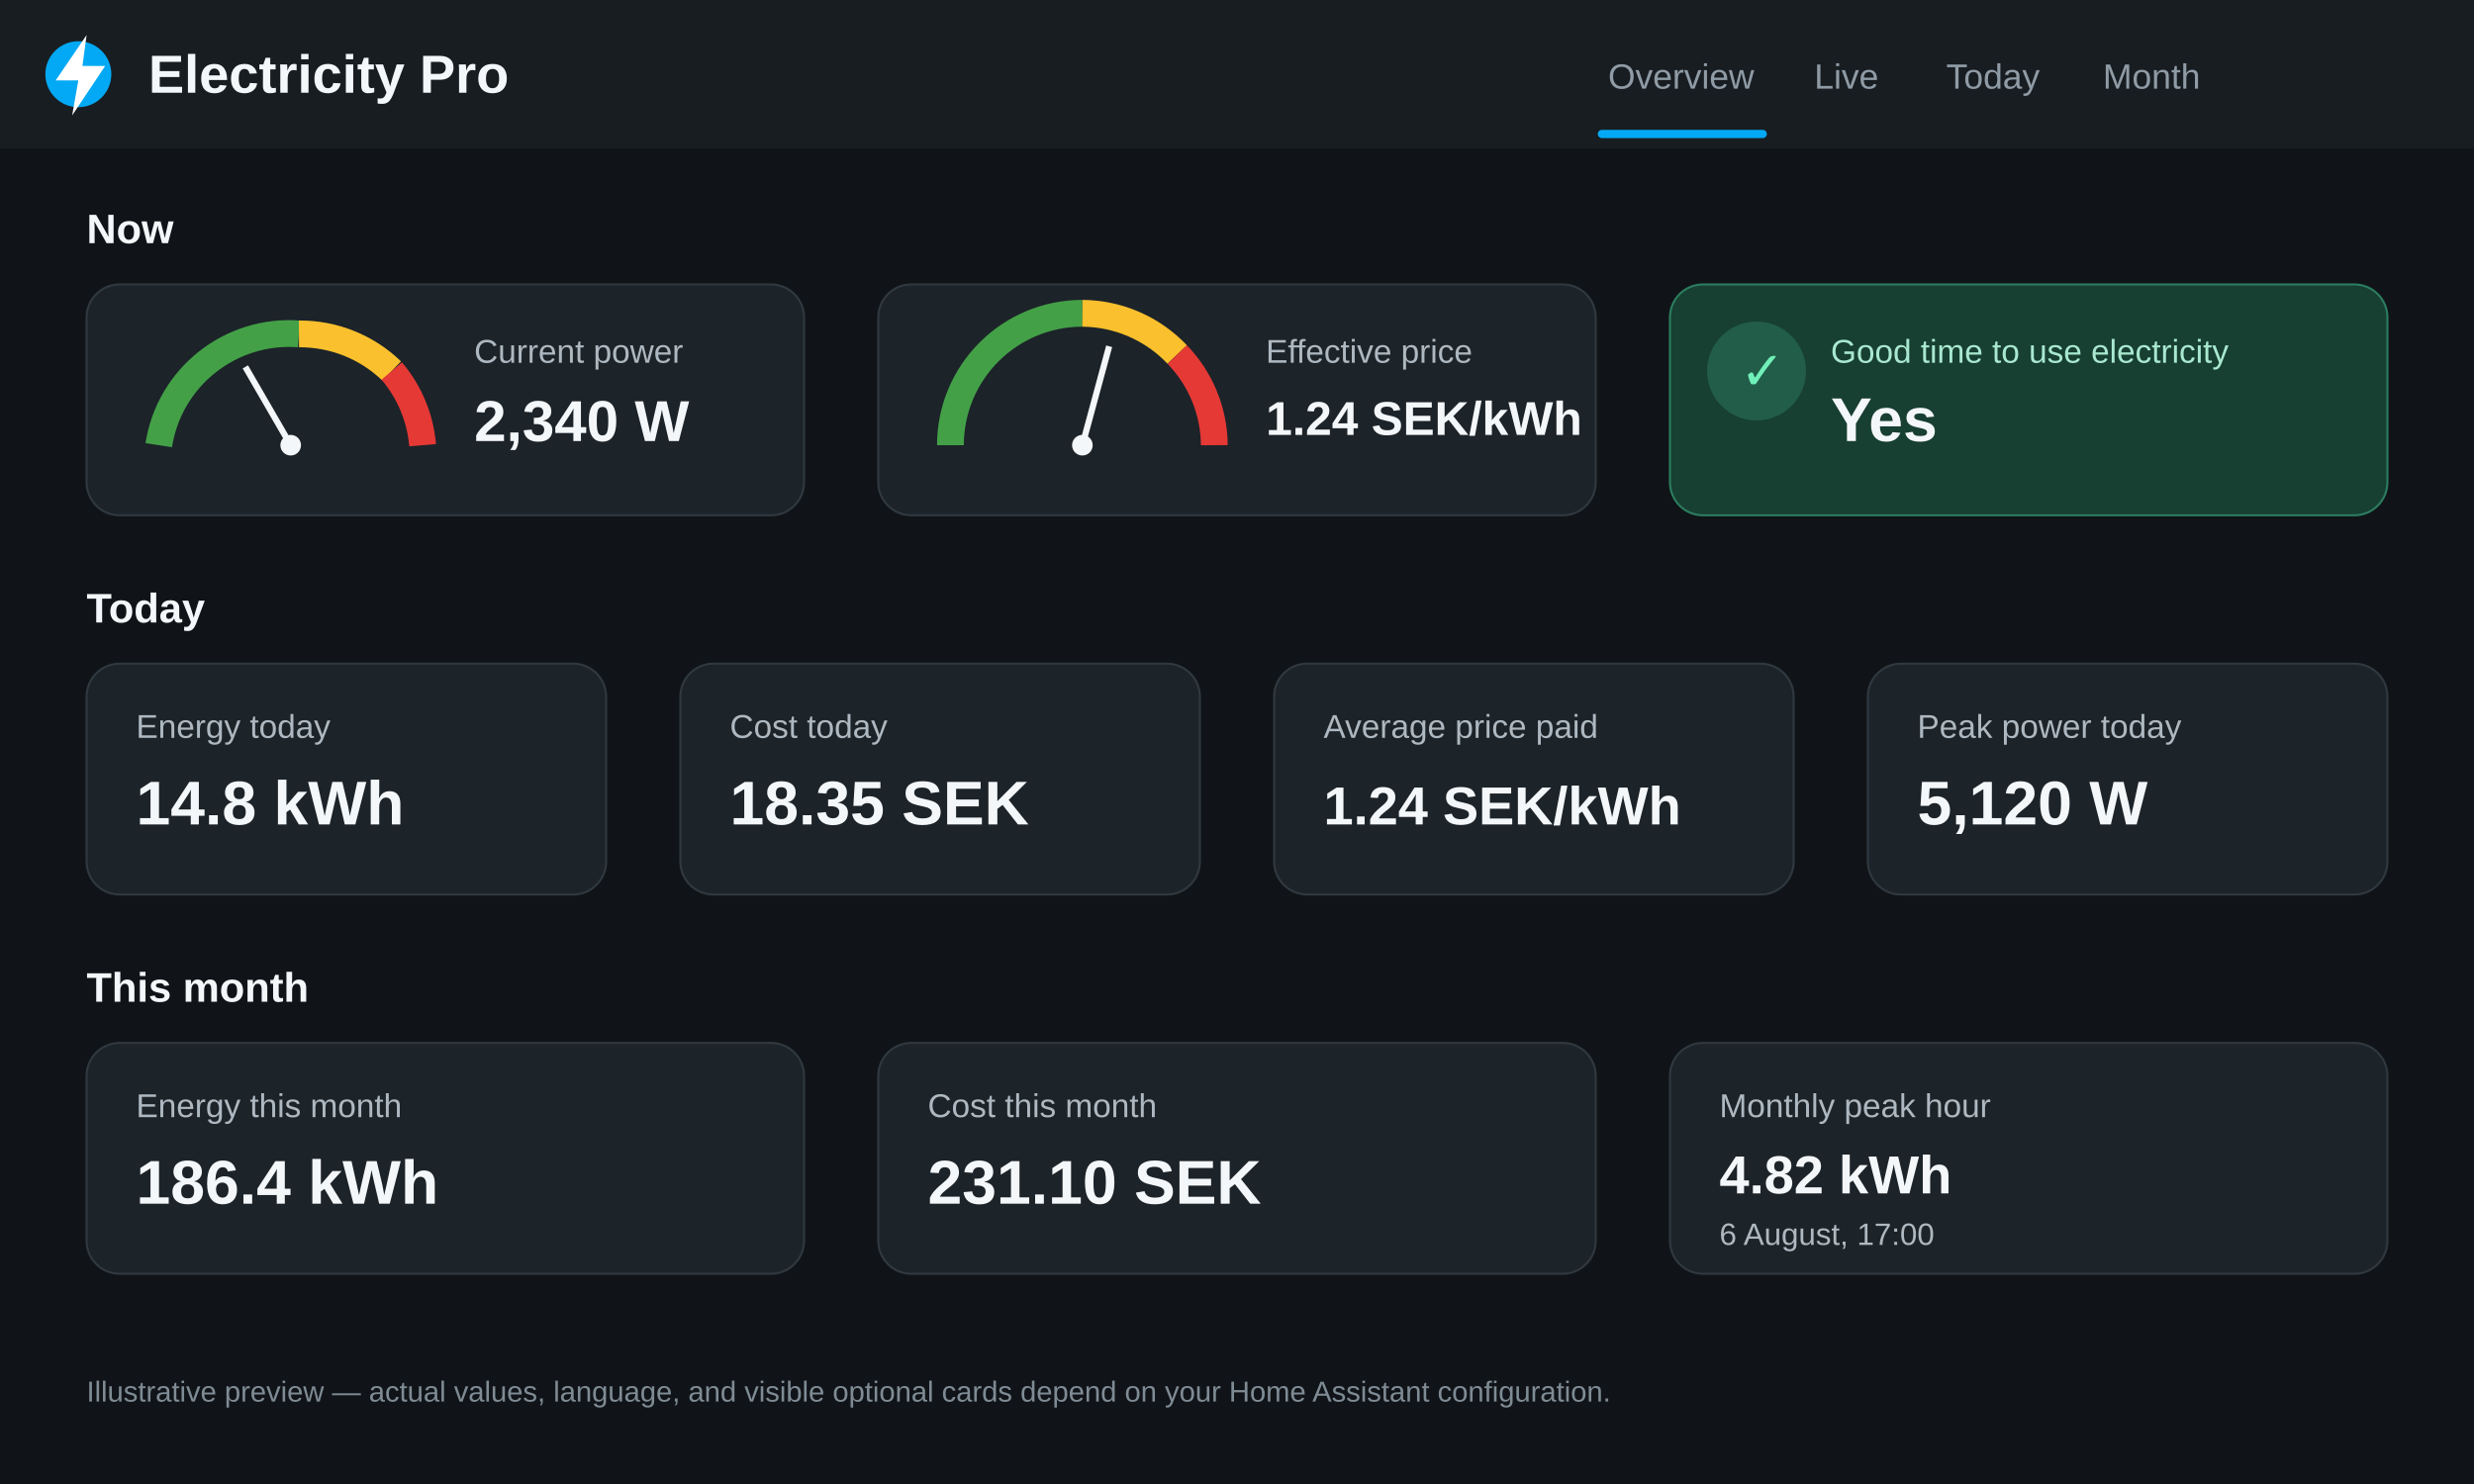
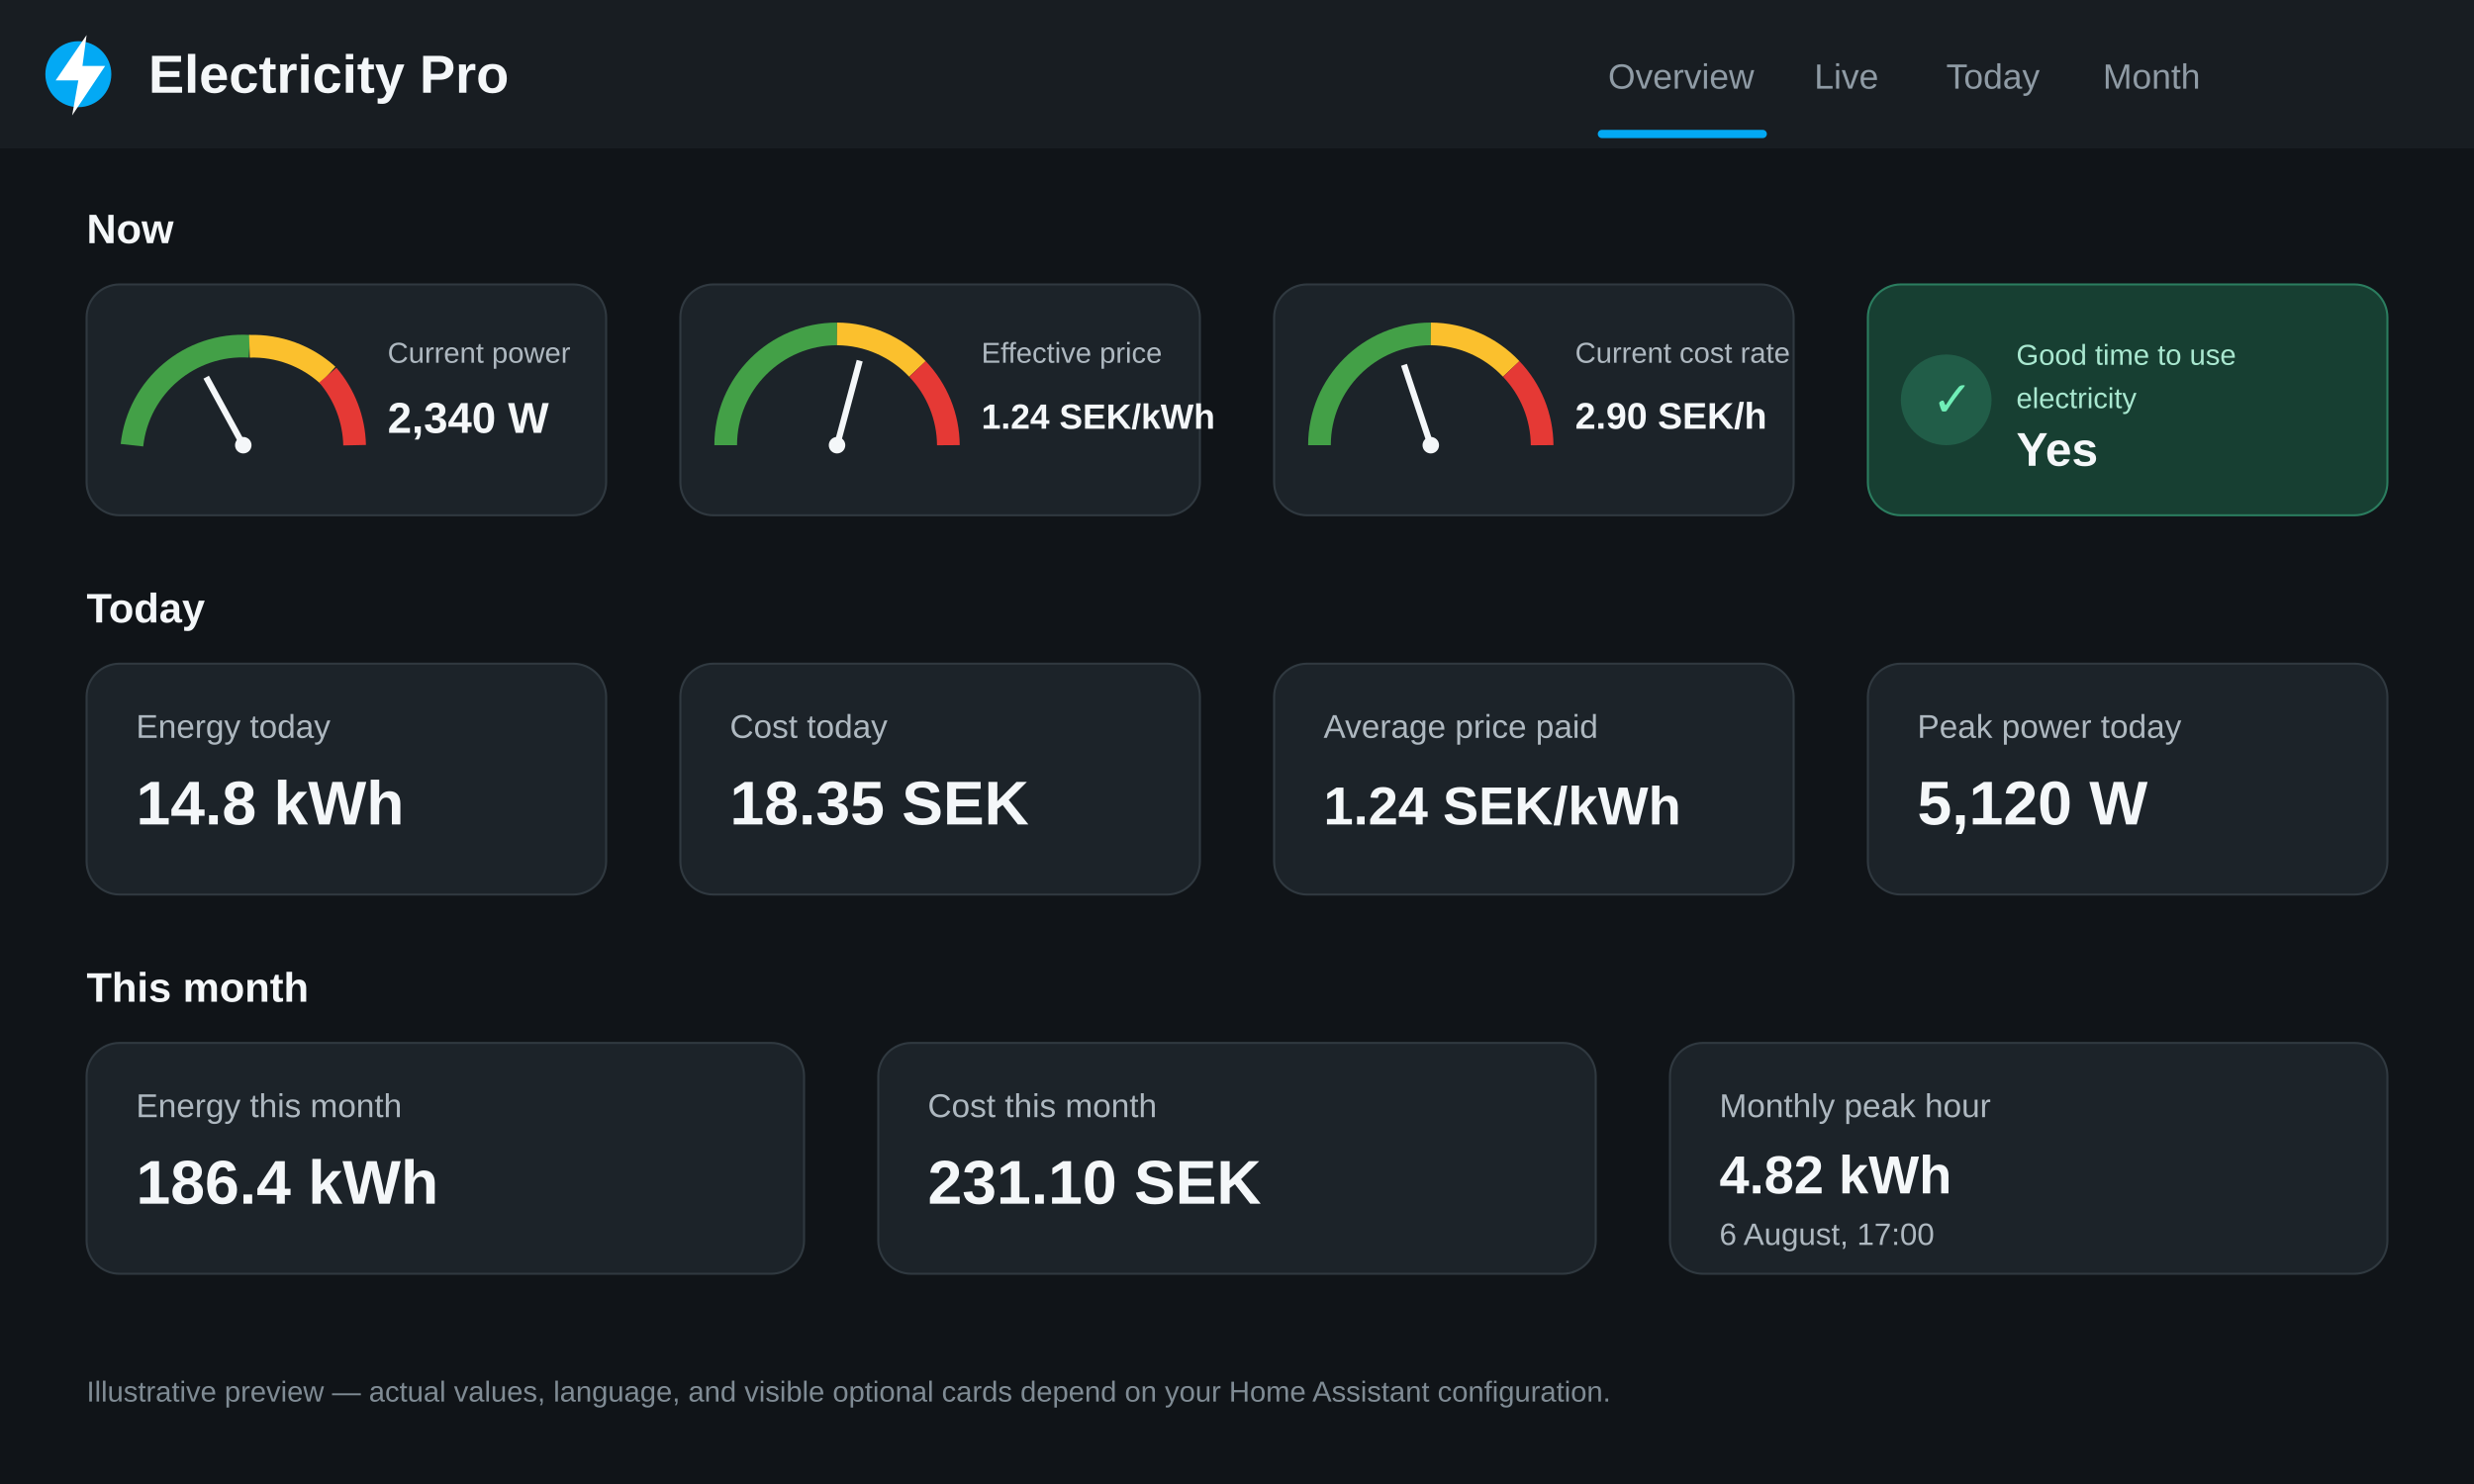
<svg xmlns="http://www.w3.org/2000/svg" width="1200" height="720" viewBox="0 0 1200 720" role="img" aria-labelledby="title desc">
  <rect width="1200" height="720" fill="#101418" />
  <rect width="1200" height="72" fill="#181d22" />
  <circle cx="38" cy="36" r="16" fill="#03a9f4" />
  <path d="M42 17L27 39h11l-3 17 16-24H40z" fill="#fff" />
  <text x="72" y="45" fill="#f4f7f9" font-family="Arial, sans-serif" font-size="26" font-weight="700">Electricity Pro</text>
  <text x="780" y="43" fill="#8f9ba5" font-family="Arial, sans-serif" font-size="17">Overview</text>
  <text x="880" y="43" fill="#8f9ba5" font-family="Arial, sans-serif" font-size="17">Live</text>
  <text x="944" y="43" fill="#8f9ba5" font-family="Arial, sans-serif" font-size="17">Today</text>
  <text x="1020" y="43" fill="#8f9ba5" font-family="Arial, sans-serif" font-size="17">Month</text>
  <rect x="775" y="63" width="82" height="4" rx="2" fill="#03a9f4" />
  <text x="42" y="118" fill="#f4f7f9" font-family="Arial, sans-serif" font-size="20" font-weight="700">Now</text>
  <g font-family="Arial, sans-serif">
    <g transform="translate(42 138)">
-       <rect width="348" height="112" rx="16" fill="#1c2329" stroke="#303940" />
-       <path d="M35 78 A64 64 0 0 1 103 24" fill="none" stroke="#43a047" stroke-width="13" />
-       <path d="M103 24 A64 64 0 0 1 148 42" fill="none" stroke="#fbc02d" stroke-width="13" />
-       <path d="M148 42 A64 64 0 0 1 163 78" fill="none" stroke="#e53935" stroke-width="13" />
-       <line x1="99" y1="78" x2="77" y2="40" stroke="#f4f7f9" stroke-width="3" />
-       <circle cx="99" cy="78" r="5" fill="#f4f7f9" />
-       <text x="188" y="38" fill="#aeb8c0" font-size="16">Current power</text>
-       <text x="188" y="76" fill="#f4f7f9" font-size="28" font-weight="700">2,340 W</text>
+       <rect width="252" height="112" rx="16" fill="#1c2329" stroke="#303940" />
+       <path d="M22 78 A54 54 0 0 1 79 30" fill="none" stroke="#43a047" stroke-width="11" />
+       <path d="M79 30 A54 54 0 0 1 117 44" fill="none" stroke="#fbc02d" stroke-width="11" />
+       <path d="M117 44 A54 54 0 0 1 130 78" fill="none" stroke="#e53935" stroke-width="11" />
+       <line x1="76" y1="78" x2="58" y2="45" stroke="#f4f7f9" stroke-width="3" />
+       <circle cx="76" cy="78" r="4" fill="#f4f7f9" />
+       <text x="146" y="38" fill="#aeb8c0" font-size="14">Current power</text>
+       <text x="146" y="72" fill="#f4f7f9" font-size="21" font-weight="700">2,340 W</text>
    </g>
-     <g transform="translate(426 138)">
-       <rect width="348" height="112" rx="16" fill="#1c2329" stroke="#303940" />
-       <path d="M35 78 A64 64 0 0 1 99 14" fill="none" stroke="#43a047" stroke-width="13" />
-       <path d="M99 14 A64 64 0 0 1 145 34" fill="none" stroke="#fbc02d" stroke-width="13" />
-       <path d="M145 34 A64 64 0 0 1 163 78" fill="none" stroke="#e53935" stroke-width="13" />
-       <line x1="99" y1="78" x2="112" y2="30" stroke="#f4f7f9" stroke-width="3" />
-       <circle cx="99" cy="78" r="5" fill="#f4f7f9" />
-       <text x="188" y="38" fill="#aeb8c0" font-size="16">Effective price</text>
-       <text x="188" y="73" fill="#f4f7f9" font-size="23" font-weight="700">1.24 SEK/kWh</text>
+     <g transform="translate(330 138)">
+       <rect width="252" height="112" rx="16" fill="#1c2329" stroke="#303940" />
+       <path d="M22 78 A54 54 0 0 1 76 24" fill="none" stroke="#43a047" stroke-width="11" />
+       <path d="M76 24 A54 54 0 0 1 115 41" fill="none" stroke="#fbc02d" stroke-width="11" />
+       <path d="M115 41 A54 54 0 0 1 130 78" fill="none" stroke="#e53935" stroke-width="11" />
+       <line x1="76" y1="78" x2="87" y2="37" stroke="#f4f7f9" stroke-width="3" />
+       <circle cx="76" cy="78" r="4" fill="#f4f7f9" />
+       <text x="146" y="38" fill="#aeb8c0" font-size="14">Effective price</text>
+       <text x="146" y="70" fill="#f4f7f9" font-size="17" font-weight="700">1.24 SEK/kWh</text>
    </g>
-     <g transform="translate(810 138)">
-       <rect width="348" height="112" rx="16" fill="#173f32" stroke="#2b7d5f" />
-       <circle cx="42" cy="42" r="24" fill="#215d48" />
-       <text x="34" y="51" fill="#70efb8" font-size="26">✓</text>
-       <text x="78" y="38" fill="#a9e8d0" font-size="16">Good time to use electricity</text>
-       <text x="78" y="76" fill="#f4f7f9" font-size="30" font-weight="700">Yes</text>
+     <g transform="translate(618 138)">
+       <rect width="252" height="112" rx="16" fill="#1c2329" stroke="#303940" />
+       <path d="M22 78 A54 54 0 0 1 76 24" fill="none" stroke="#43a047" stroke-width="11" />
+       <path d="M76 24 A54 54 0 0 1 115 41" fill="none" stroke="#fbc02d" stroke-width="11" />
+       <path d="M115 41 A54 54 0 0 1 130 78" fill="none" stroke="#e53935" stroke-width="11" />
+       <line x1="76" y1="78" x2="63" y2="39" stroke="#f4f7f9" stroke-width="3" />
+       <circle cx="76" cy="78" r="4" fill="#f4f7f9" />
+       <text x="146" y="38" fill="#aeb8c0" font-size="14">Current cost rate</text>
+       <text x="146" y="70" fill="#f4f7f9" font-size="18" font-weight="700">2.90 SEK/h</text>
+     </g>
+     <g transform="translate(906 138)">
+       <rect width="252" height="112" rx="16" fill="#173f32" stroke="#2b7d5f" />
+       <circle cx="38" cy="56" r="22" fill="#215d48" />
+       <text x="31" y="64" fill="#70efb8" font-size="24">✓</text>
+       <text x="72" y="39" fill="#a9e8d0" font-size="14">Good time to use</text>
+       <text x="72" y="60" fill="#a9e8d0" font-size="14">electricity</text>
+       <text x="72" y="88" fill="#f4f7f9" font-size="23" font-weight="700">Yes</text>
    </g>
  </g>
  <text x="42" y="302" fill="#f4f7f9" font-family="Arial, sans-serif" font-size="20" font-weight="700">Today</text>
  <g font-family="Arial, sans-serif">
    <g transform="translate(42 322)">
      <rect width="252" height="112" rx="16" fill="#1c2329" stroke="#303940" />
      <text x="24" y="36" fill="#aeb8c0" font-size="16">Energy today</text>
      <text x="24" y="78" fill="#f4f7f9" font-size="30" font-weight="700">14.8 kWh</text>
    </g>
    <g transform="translate(330 322)">
      <rect width="252" height="112" rx="16" fill="#1c2329" stroke="#303940" />
      <text x="24" y="36" fill="#aeb8c0" font-size="16">Cost today</text>
      <text x="24" y="78" fill="#f4f7f9" font-size="30" font-weight="700">18.35 SEK</text>
    </g>
    <g transform="translate(618 322)">
      <rect width="252" height="112" rx="16" fill="#1c2329" stroke="#303940" />
      <text x="24" y="36" fill="#aeb8c0" font-size="16">Average price paid</text>
      <text x="24" y="78" fill="#f4f7f9" font-size="26" font-weight="700">1.24 SEK/kWh</text>
    </g>
    <g transform="translate(906 322)">
      <rect width="252" height="112" rx="16" fill="#1c2329" stroke="#303940" />
      <text x="24" y="36" fill="#aeb8c0" font-size="16">Peak power today</text>
      <text x="24" y="78" fill="#f4f7f9" font-size="30" font-weight="700">5,120 W</text>
    </g>
  </g>
  <text x="42" y="486" fill="#f4f7f9" font-family="Arial, sans-serif" font-size="20" font-weight="700">This month</text>
  <g font-family="Arial, sans-serif">
    <g transform="translate(42 506)">
      <rect width="348" height="112" rx="16" fill="#1c2329" stroke="#303940" />
      <text x="24" y="36" fill="#aeb8c0" font-size="16">Energy this month</text>
      <text x="24" y="78" fill="#f4f7f9" font-size="30" font-weight="700">186.4 kWh</text>
    </g>
    <g transform="translate(426 506)">
      <rect width="348" height="112" rx="16" fill="#1c2329" stroke="#303940" />
      <text x="24" y="36" fill="#aeb8c0" font-size="16">Cost this month</text>
      <text x="24" y="78" fill="#f4f7f9" font-size="30" font-weight="700">231.10 SEK</text>
    </g>
    <g transform="translate(810 506)">
      <rect width="348" height="112" rx="16" fill="#1c2329" stroke="#303940" />
      <text x="24" y="36" fill="#aeb8c0" font-size="16">Monthly peak hour</text>
      <text x="24" y="73" fill="#f4f7f9" font-size="26" font-weight="700">4.82 kWh</text>
      <text x="24" y="98" fill="#aeb8c0" font-size="15">6 August, 17:00</text>
    </g>
  </g>
  <text x="42" y="680" fill="#7f8b94" font-family="Arial, sans-serif" font-size="14">Illustrative preview — actual values, language, and visible optional cards depend on your Home Assistant configuration.</text>
</svg>
